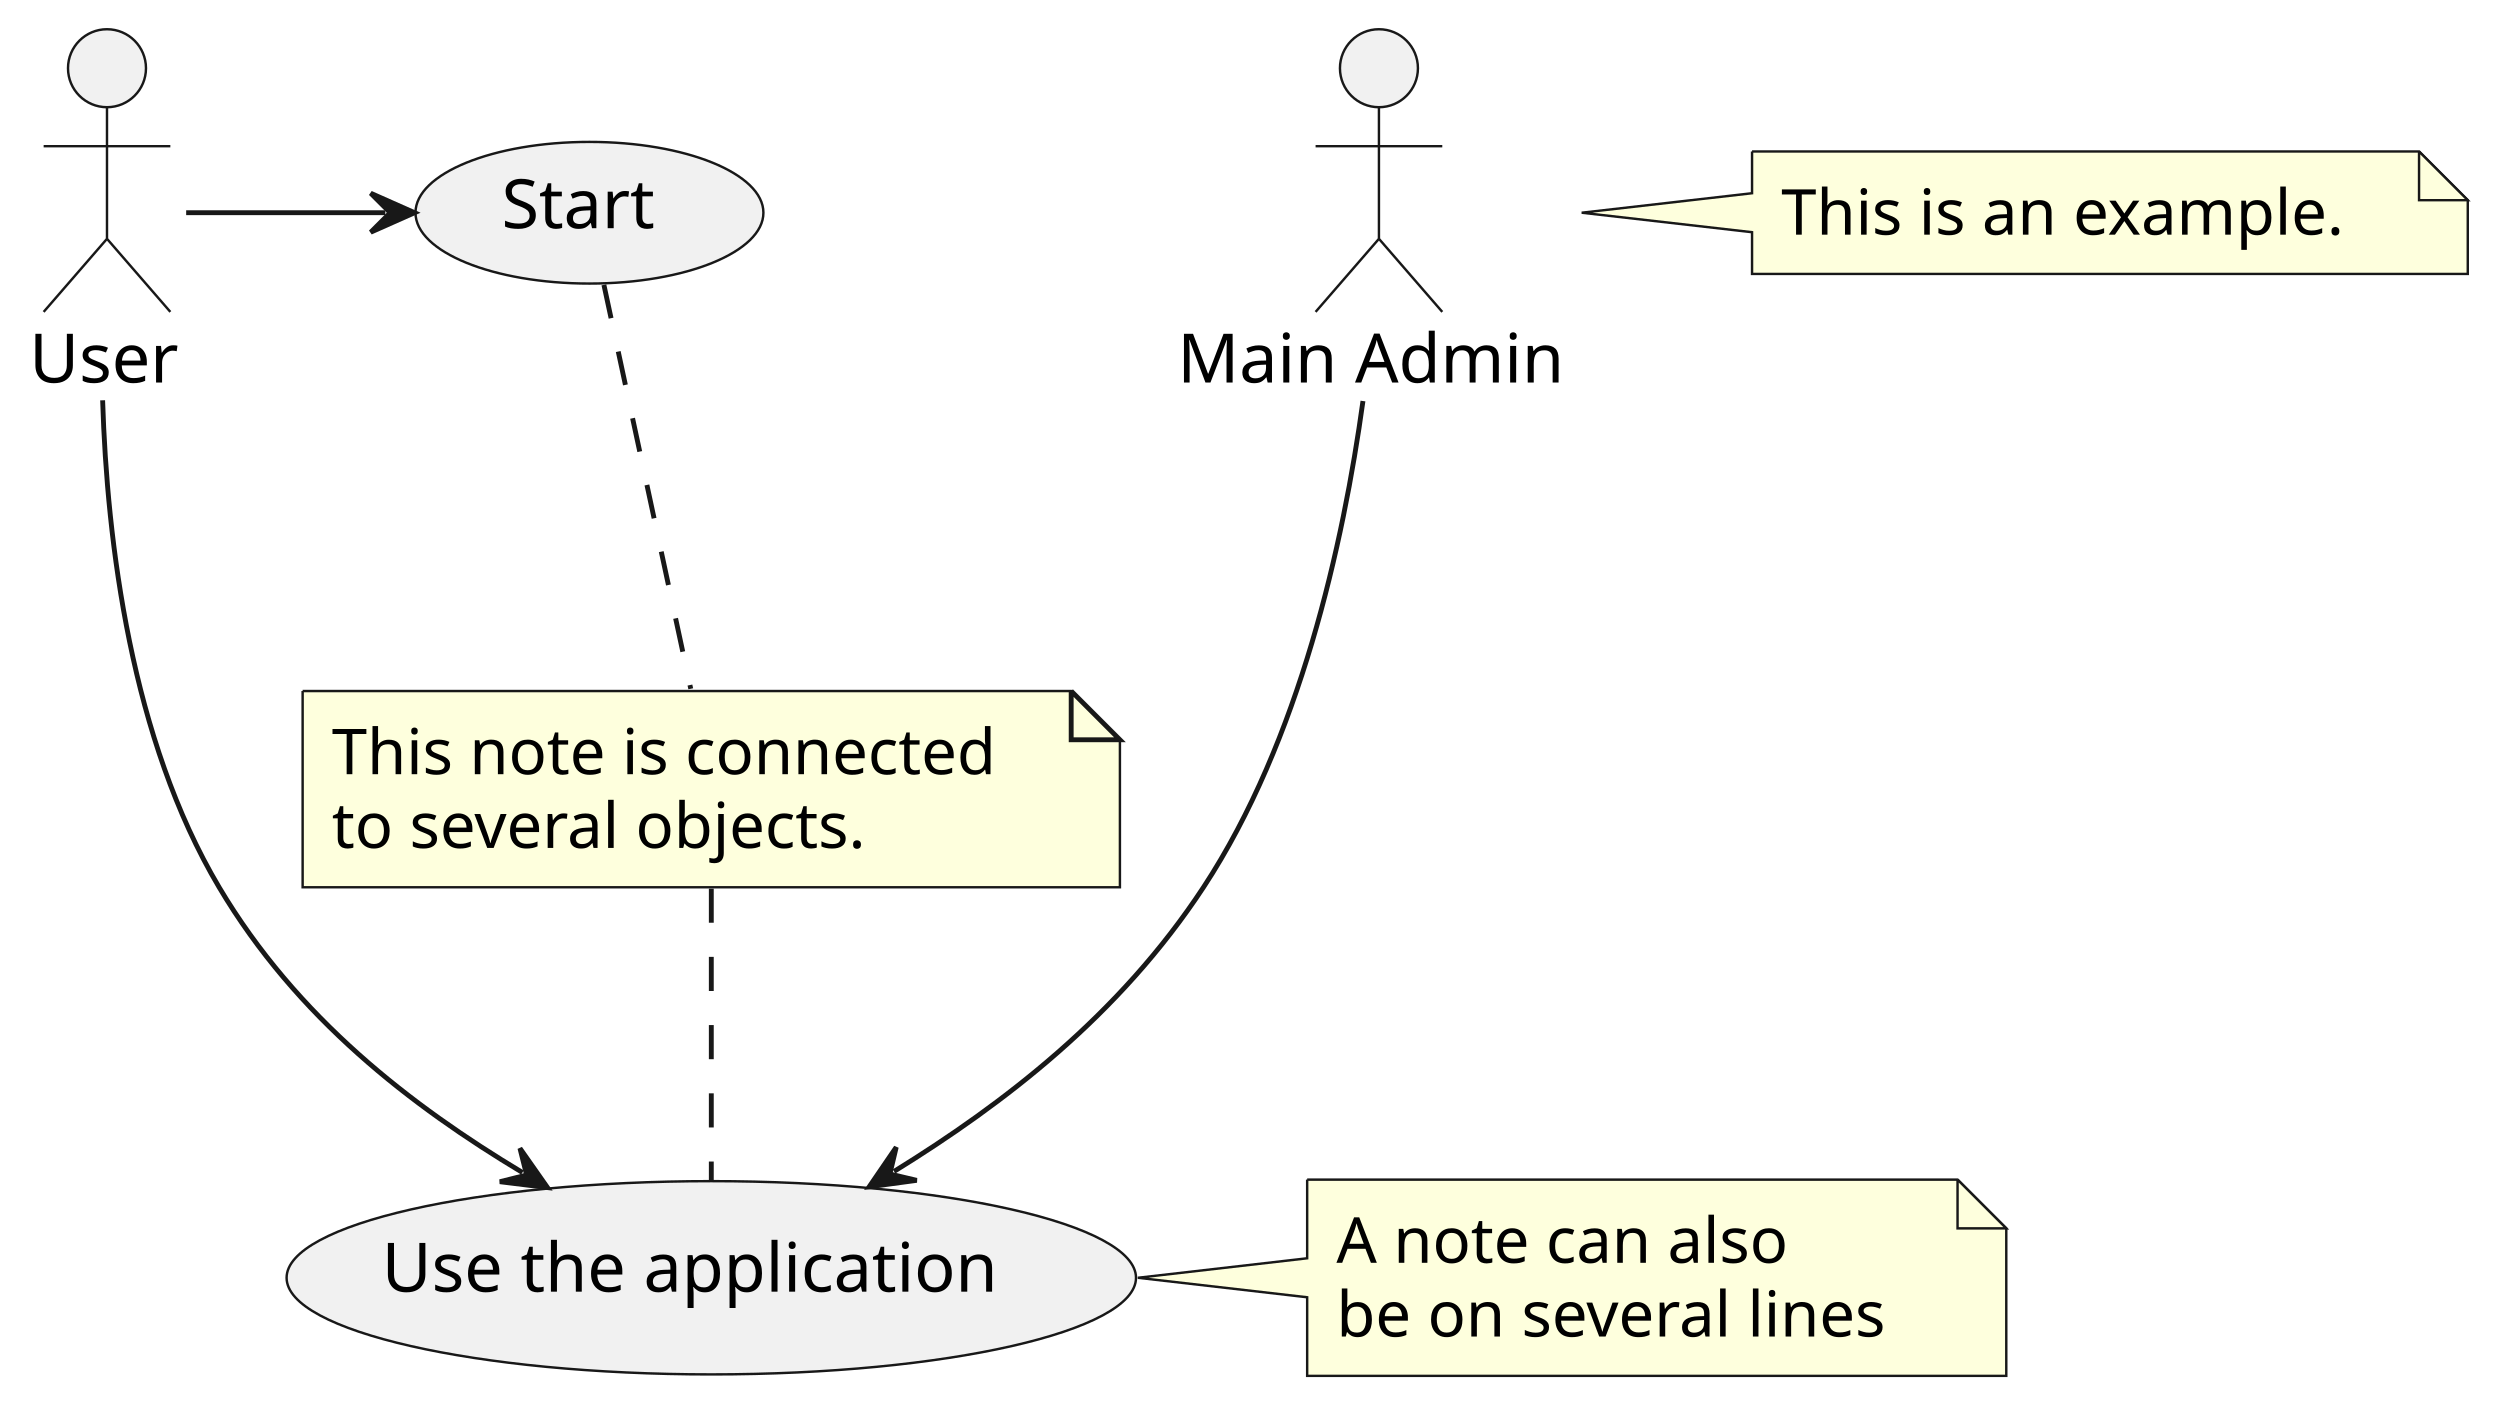
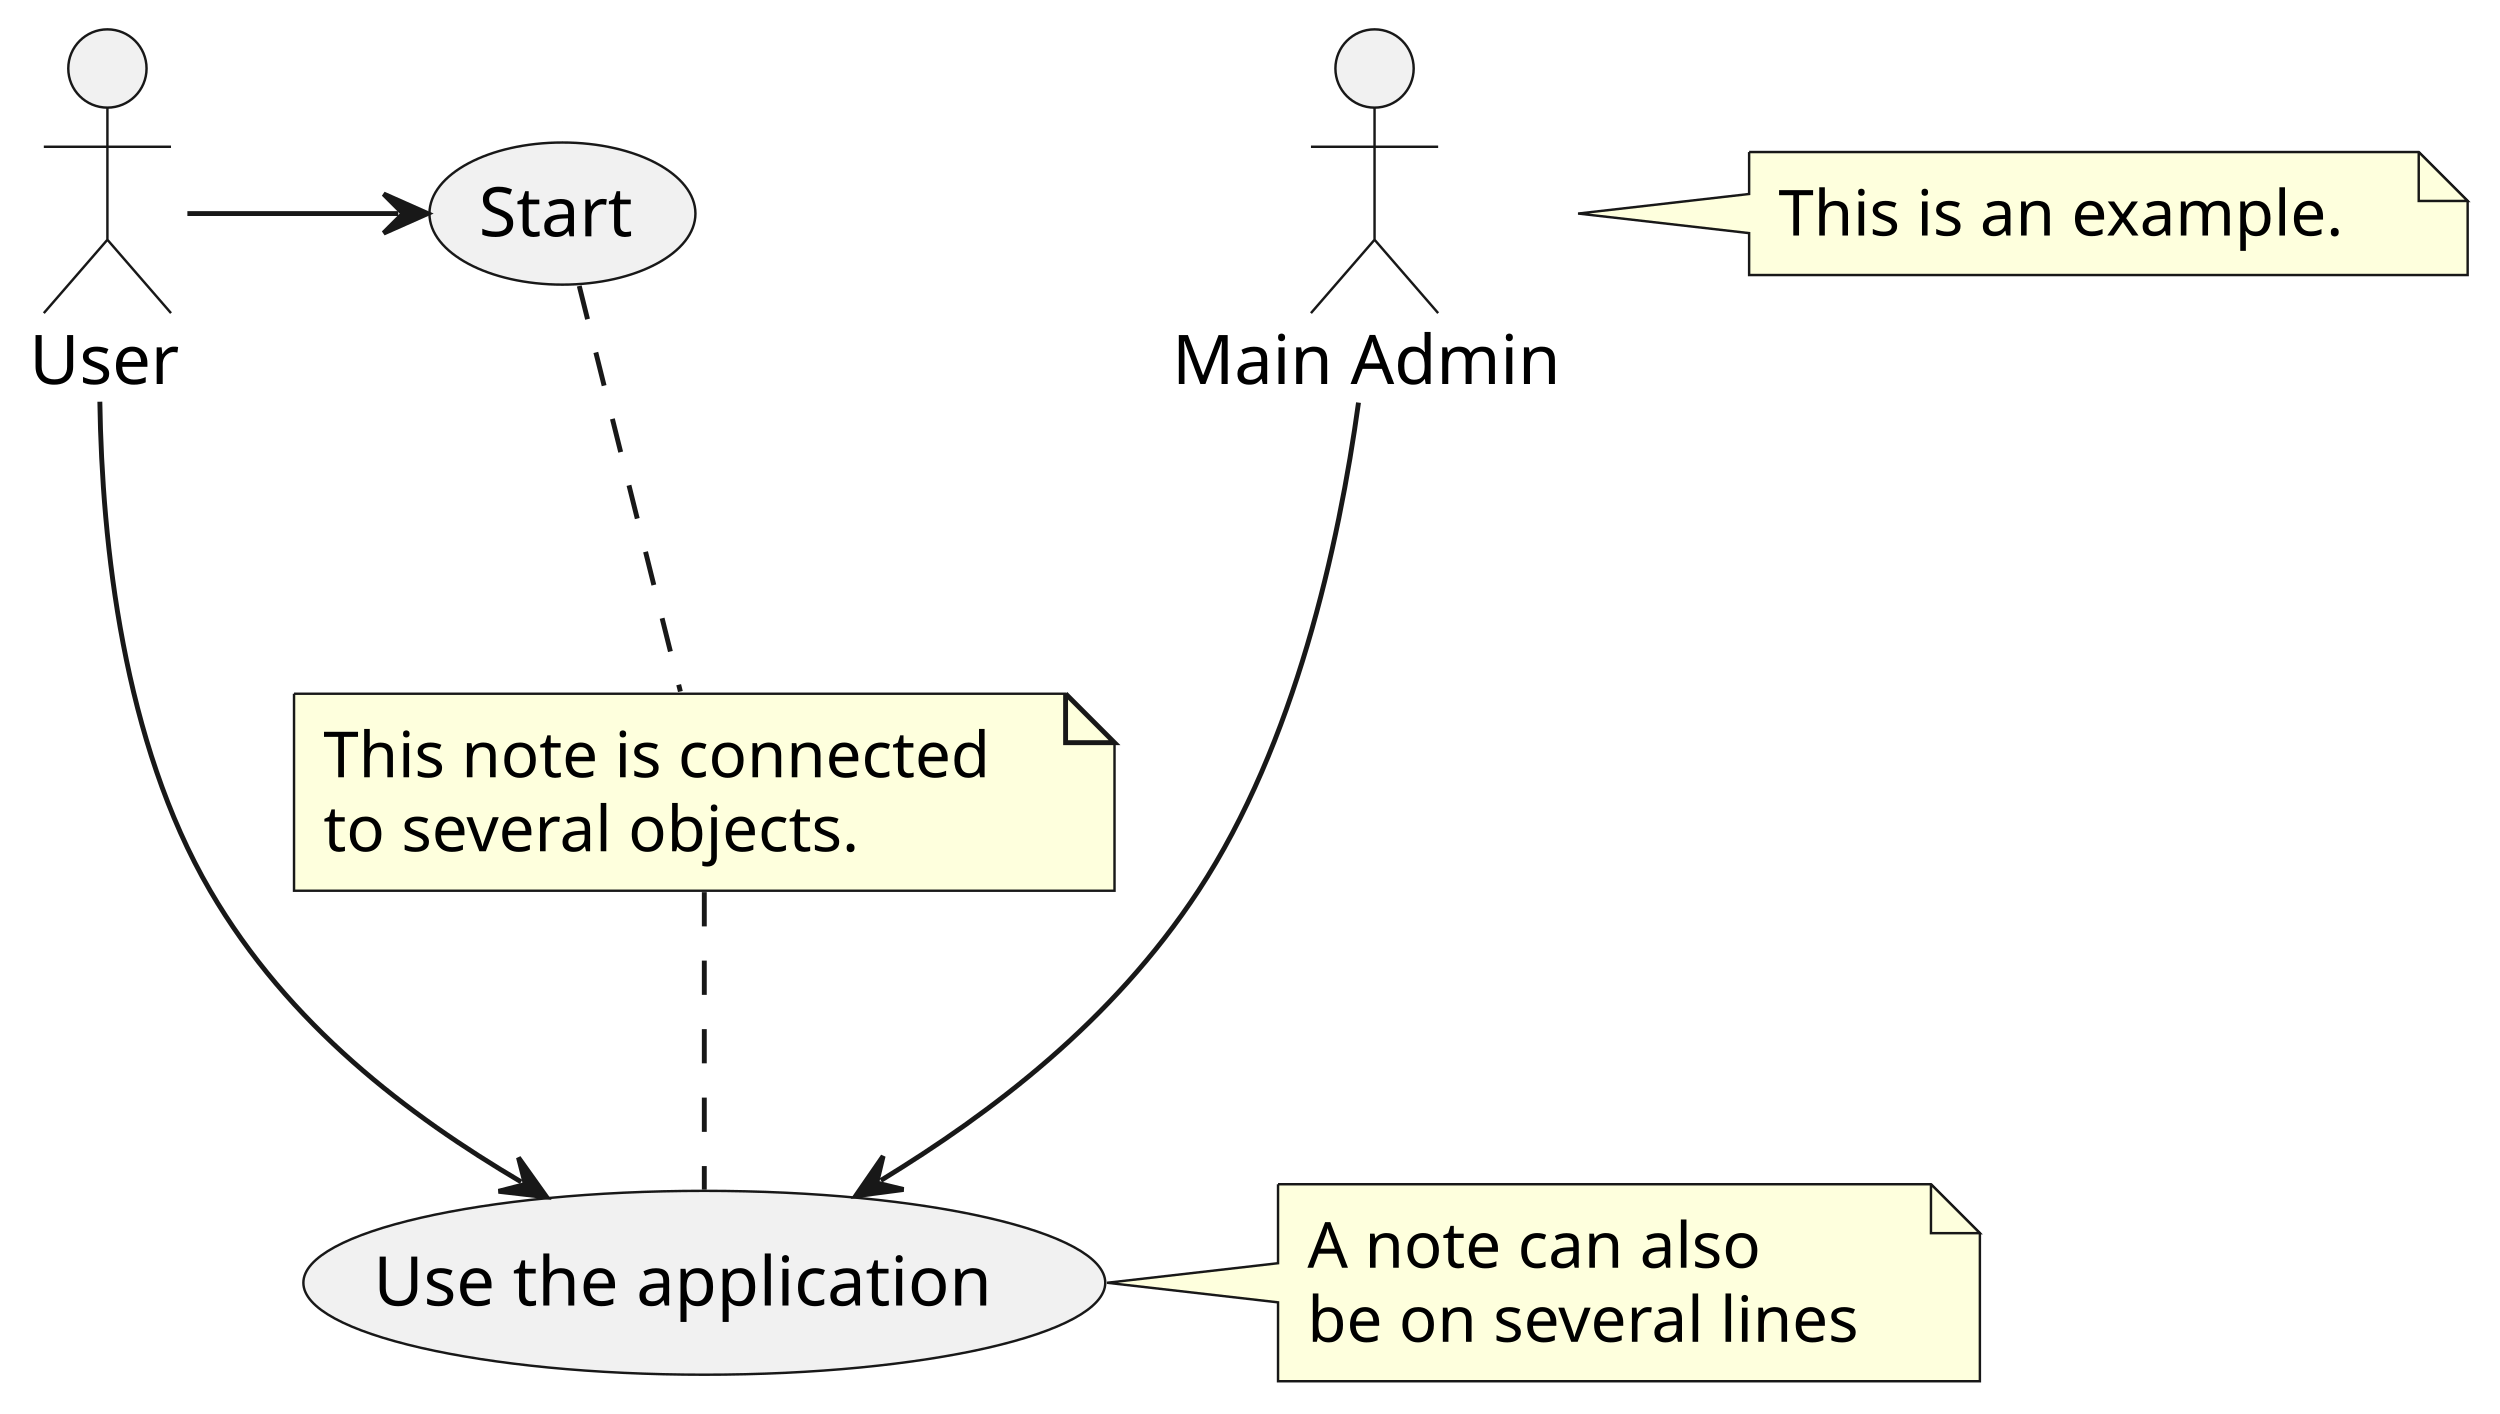
- <svg xmlns="http://www.w3.org/2000/svg" contentStyleType="text/css" height="289px" preserveAspectRatio="none" style="width:513px;height:289px;background:#FFFFFF;" version="1.1" viewBox="0 0 513 289" width="513px" zoomAndPan="magnify">
+ <svg xmlns="http://www.w3.org/2000/svg" contentStyleType="text/css" data-diagram-type="DESCRIPTION" height="289px" preserveAspectRatio="none" style="width:511px;height:289px;background:#FFFFFF;" version="1.1" viewBox="0 0 511 289" width="511px" zoomAndPan="magnify">
  <defs />
  <g>
-     <g id="elem_Admin">
-       <ellipse cx="282.958" cy="14" fill="#F1F1F1" rx="8" ry="8" style="stroke:#181818;stroke-width:0.5;" />
-       <path d="M282.958,22 L282.958,49 M269.958,30 L295.958,30 M282.958,49 L269.958,64 M282.958,49 L295.958,64 " fill="none" style="stroke:#181818;stroke-width:0.5;" />
-       <text fill="#000000" font-family="sans-serif" font-size="14" lengthAdjust="spacing" textLength="82.735" x="241.59" y="78.495">Main Admin</text>
+     <g class="entity" data-entity="Admin" data-source-line="1" data-uid="ent0002" id="entity_Admin">
+       <ellipse cx="280.958" cy="14" fill="#F1F1F1" rx="8" ry="8" style="stroke:#181818;stroke-width:0.5;" />
+       <path d="M280.958,22 L280.958,49 M267.958,30 L293.958,30 M280.958,49 L267.958,64 M280.958,49 L293.958,64" fill="none" style="stroke:#181818;stroke-width:0.5;" />
+       <text fill="#000000" font-family="sans-serif" font-size="14" lengthAdjust="spacing" textLength="82.735" x="239.59" y="78.495">Main Admin</text>
    </g>
-     <g id="elem_Use">
-       <ellipse cx="145.959" cy="262.2" fill="#F1F1F1" rx="87.149" ry="19.83" style="stroke:#181818;stroke-width:0.5;" />
-       <text fill="#000000" font-family="sans-serif" font-size="14" lengthAdjust="spacing" textLength="135.256" x="78.331" y="265.046">Use the application</text>
+     <g class="entity" data-entity="Use" data-source-line="2" data-uid="ent0003" id="entity_Use">
+       <ellipse cx="143.962" cy="262.2" fill="#F1F1F1" rx="81.952" ry="18.791" style="stroke:#181818;stroke-width:0.5;" />
+       <text fill="#000000" font-family="sans-serif" font-size="14" lengthAdjust="spacing" textLength="135.256" x="76.334" y="266.849">Use the application</text>
    </g>
-     <g id="elem_User">
+     <g class="entity" data-entity="User" data-source-line="4" data-uid="ent0004" id="entity_User">
      <ellipse cx="21.955" cy="14" fill="#F1F1F1" rx="8" ry="8" style="stroke:#181818;stroke-width:0.5;" />
-       <path d="M21.955,22 L21.955,49 M8.955,30 L34.955,30 M21.955,49 L8.955,64 M21.955,49 L34.955,64 " fill="none" style="stroke:#181818;stroke-width:0.5;" />
+       <path d="M21.955,22 L21.955,49 M8.955,30 L34.955,30 M21.955,49 L8.955,64 M21.955,49 L34.955,64" fill="none" style="stroke:#181818;stroke-width:0.5;" />
      <text fill="#000000" font-family="sans-serif" font-size="14" lengthAdjust="spacing" textLength="31.91" x="6" y="78.495">User</text>
    </g>
-     <g id="elem_Start">
-       <ellipse cx="120.956" cy="43.653" fill="#F1F1F1" rx="35.696" ry="14.533" style="stroke:#181818;stroke-width:0.5;" />
-       <text fill="#000000" font-family="sans-serif" font-size="14" lengthAdjust="spacing" textLength="34.2" x="102.916" y="46.831">Start</text>
+     <g class="entity" data-entity="Start" data-source-line="4" data-uid="ent0005" id="entity_Start">
+       <ellipse cx="114.963" cy="43.654" fill="#F1F1F1" rx="27.183" ry="14.524" style="stroke:#181818;stroke-width:0.5;" />
+       <text fill="#000000" font-family="sans-serif" font-size="14" lengthAdjust="spacing" textLength="34.2" x="97.863" y="48.302">Start</text>
    </g>
-     <g id="elem_GMN9">
-       <path d="M359.52,31.08 L359.52,39.65 L324.56,43.65 L359.52,47.65 L359.52,56.213 A0,0 0 0 0 359.52,56.213 L506.388,56.213 A0,0 0 0 0 506.388,56.213 L506.388,41.08 L496.388,31.08 L359.52,31.08 A0,0 0 0 0 359.52,31.08 " fill="#FEFFDD" style="stroke:#181818;stroke-width:0.5;" />
-       <path d="M496.388,31.08 L496.388,41.08 L506.388,41.08 L496.388,31.08 " fill="#FEFFDD" style="stroke:#181818;stroke-width:0.5;" />
-       <text fill="#000000" font-family="sans-serif" font-size="13" lengthAdjust="spacing" textLength="125.868" x="365.52" y="48.147">This is an example.</text>
+     <g class="entity" data-entity="GMN9" data-source-line="9" data-uid="ent0010" id="entity_GMN9">
+       <path d="M357.52,31.08 L357.52,39.65 L322.56,43.65 L357.52,47.65 L357.52,56.213 A0,0 0 0 0 357.52,56.213 L504.388,56.213 A0,0 0 0 0 504.388,56.213 L504.388,41.08 L494.388,31.08 L357.52,31.08 A0,0 0 0 0 357.52,31.08" fill="#FEFFDD" style="stroke:#181818;stroke-width:0.5;" />
+       <path d="M494.388,31.08 L494.388,41.08 L504.388,41.08 L494.388,31.08" fill="#FEFFDD" style="stroke:#181818;stroke-width:0.5;" />
+       <text fill="#000000" font-family="sans-serif" font-size="13" lengthAdjust="spacing" textLength="125.868" x="363.52" y="48.147">This is an example.</text>
    </g>
-     <g id="elem_GMN12">
-       <path d="M268.23,242.06 L268.23,258.2 L233.48,262.2 L268.23,266.2 L268.23,282.326 A0,0 0 0 0 268.23,282.326 L411.689,282.326 A0,0 0 0 0 411.689,282.326 L411.689,252.06 L401.689,242.06 L268.23,242.06 A0,0 0 0 0 268.23,242.06 " fill="#FEFFDD" style="stroke:#181818;stroke-width:0.5;" />
-       <path d="M401.689,242.06 L401.689,252.06 L411.689,252.06 L401.689,242.06 " fill="#FEFFDD" style="stroke:#181818;stroke-width:0.5;" />
-       <text fill="#000000" font-family="sans-serif" font-size="13" lengthAdjust="spacing" textLength="100.236" x="274.23" y="259.127">A note can also</text>
-       <text fill="#000000" font-family="sans-serif" font-size="13" lengthAdjust="spacing" textLength="122.459" x="274.23" y="274.26">be on several lines</text>
+     <g class="entity" data-entity="GMN12" data-source-line="12" data-uid="ent0013" id="entity_GMN12">
+       <path d="M261.23,242.06 L261.23,258.2 L226.27,262.2 L261.23,266.2 L261.23,282.326 A0,0 0 0 0 261.23,282.326 L404.689,282.326 A0,0 0 0 0 404.689,282.326 L404.689,252.06 L394.689,242.06 L261.23,242.06 A0,0 0 0 0 261.23,242.06" fill="#FEFFDD" style="stroke:#181818;stroke-width:0.5;" />
+       <path d="M394.689,242.06 L394.689,252.06 L404.689,252.06 L394.689,242.06" fill="#FEFFDD" style="stroke:#181818;stroke-width:0.5;" />
+       <text fill="#000000" font-family="sans-serif" font-size="13" lengthAdjust="spacing" textLength="100.236" x="267.23" y="259.127">A note can also</text>
+       <text fill="#000000" font-family="sans-serif" font-size="13" lengthAdjust="spacing" textLength="122.459" x="267.23" y="274.26">be on several lines</text>
    </g>
-     <g id="elem_N2">
-       <path d="M62.1,141.8 L62.1,182.066 L229.807,182.066 L229.807,151.8 L219.807,141.8 L62.1,141.8 " fill="#FEFFDD" style="stroke:#181818;stroke-width:0.5;" />
-       <path d="M219.807,141.8 L219.807,151.8 L229.807,151.8 L219.807,141.8 " fill="#FEFFDD" style="stroke:#181818;stroke-width:1.0;" />
-       <text fill="#000000" font-family="sans-serif" font-size="13" lengthAdjust="spacing" textLength="146.707" x="68.1" y="158.867">This note is connected</text>
-       <text fill="#000000" font-family="sans-serif" font-size="13" lengthAdjust="spacing" textLength="119.666" x="68.1" y="174">to several objects.</text>
+     <g class="entity" data-entity="N2" data-source-line="16" data-uid="ent0015" id="entity_N2">
+       <path d="M60.1,141.8 L60.1,182.066 L227.807,182.066 L227.807,151.8 L217.807,141.8 L60.1,141.8" fill="#FEFFDD" style="stroke:#181818;stroke-width:0.5;" />
+       <path d="M217.807,141.8 L217.807,151.8 L227.807,151.8 L217.807,141.8" fill="#FEFFDD" style="stroke:#181818;stroke-width:1;" />
+       <text fill="#000000" font-family="sans-serif" font-size="13" lengthAdjust="spacing" textLength="146.707" x="66.1" y="158.867">This note is connected</text>
+       <text fill="#000000" font-family="sans-serif" font-size="13" lengthAdjust="spacing" textLength="119.666" x="66.1" y="174">to several objects.</text>
    </g>
-     <g id="link_User_Start">
-       <path d="M38.2,43.65 C53.82,43.65 63.45,43.65 79.07,43.65 " fill="none" id="User-to-Start" style="stroke:#181818;stroke-width:1.0;" />
-       <polygon fill="#181818" points="85.07,43.65,76.07,39.65,80.07,43.65,76.07,47.65,85.07,43.65" style="stroke:#181818;stroke-width:1.0;" />
+     <g class="link" data-entity-1="User" data-entity-2="Start" data-source-line="4" data-uid="lnk6" id="link_User_Start">
+       <path d="M38.3,43.65 C54.67,43.65 65.04,43.65 81.41,43.65" fill="none" id="User-to-Start" style="stroke:#181818;stroke-width:1;" />
+       <polygon fill="#181818" points="87.41,43.65,78.41,39.65,82.41,43.65,78.41,47.65,87.41,43.65" style="stroke:#181818;stroke-width:1;" />
    </g>
-     <g id="link_User_Use">
-       <path d="M21.06,82.14 C21.97,111.28 26.92,151.7 44.96,182.06 C60.88,208.88 84.456,226.941 107.206,240.601 " fill="none" id="User-to-Use" style="stroke:#181818;stroke-width:1.0;" />
-       <polygon fill="#181818" points="112.35,243.69,106.693,235.628,108.063,241.116,102.575,242.486,112.35,243.69" style="stroke:#181818;stroke-width:1.0;" />
+     <g class="link" data-entity-1="User" data-entity-2="Use" data-source-line="5" data-uid="lnk7" id="link_User_Use">
+       <path d="M20.41,82.11 C20.85,111.23 25.18,151.64 42.96,182.06 C59.03,209.57 83.494,227.979 106.524,241.579" fill="none" id="User-to-Use" style="stroke:#181818;stroke-width:1;" />
+       <polygon fill="#181818" points="111.69,244.63,105.974,236.609,107.385,242.088,101.906,243.498,111.69,244.63" style="stroke:#181818;stroke-width:1;" />
    </g>
-     <g id="link_Admin_Use">
-       <path d="M279.68,82.29 C275.65,111.51 266.72,151.97 246.96,182.06 C229.71,208.32 205.926,226.508 183.456,240.378 " fill="none" id="Admin-to-Use" style="stroke:#181818;stroke-width:1.0;" />
-       <polygon fill="#181818" points="178.35,243.53,188.109,242.206,182.605,240.904,183.907,235.399,178.35,243.53" style="stroke:#181818;stroke-width:1.0;" />
+     <g class="link" data-entity-1="Admin" data-entity-2="Use" data-source-line="7" data-uid="lnk8" id="link_Admin_Use">
+       <path d="M277.68,82.29 C273.65,111.51 264.72,151.97 244.96,182.06 C227.34,208.87 202.71,227.432 180.04,241.282" fill="none" id="Admin-to-Use" style="stroke:#181818;stroke-width:1;" />
+       <polygon fill="#181818" points="174.92,244.41,184.685,243.131,179.187,241.803,180.515,236.304,174.92,244.41" style="stroke:#181818;stroke-width:1;" />
    </g>
-     <g id="link_Start_N2">
-       <path d="M123.92,58.45 C128.34,79.02 136.69,117.84 141.74,141.34 " fill="none" id="Start-N2" style="stroke:#181818;stroke-width:1.0;stroke-dasharray:7.0,7.0;" />
+     <g class="link" data-entity-1="Start" data-entity-2="N2" data-source-line="17" data-uid="lnk16" id="link_Start_N2">
+       <path d="M118.4,58.45 C123.53,79.02 133.21,117.84 139.07,141.34" fill="none" id="Start-N2" style="stroke:#181818;stroke-width:1;stroke-dasharray:7,7;" />
    </g>
-     <g id="link_N2_Use">
-       <path d="M145.96,182.35 C145.96,199.68 145.96,224.93 145.96,242.16 " fill="none" id="N2-Use" style="stroke:#181818;stroke-width:1.0;stroke-dasharray:7.0,7.0;" />
+     <g class="link" data-entity-1="N2" data-entity-2="Use" data-source-line="18" data-uid="lnk17" id="link_N2_Use">
+       <path d="M143.96,182.35 C143.96,200.02 143.96,225.91 143.96,243.15" fill="none" id="N2-Use" style="stroke:#181818;stroke-width:1;stroke-dasharray:7,7;" />
    </g>
  </g>
</svg>
